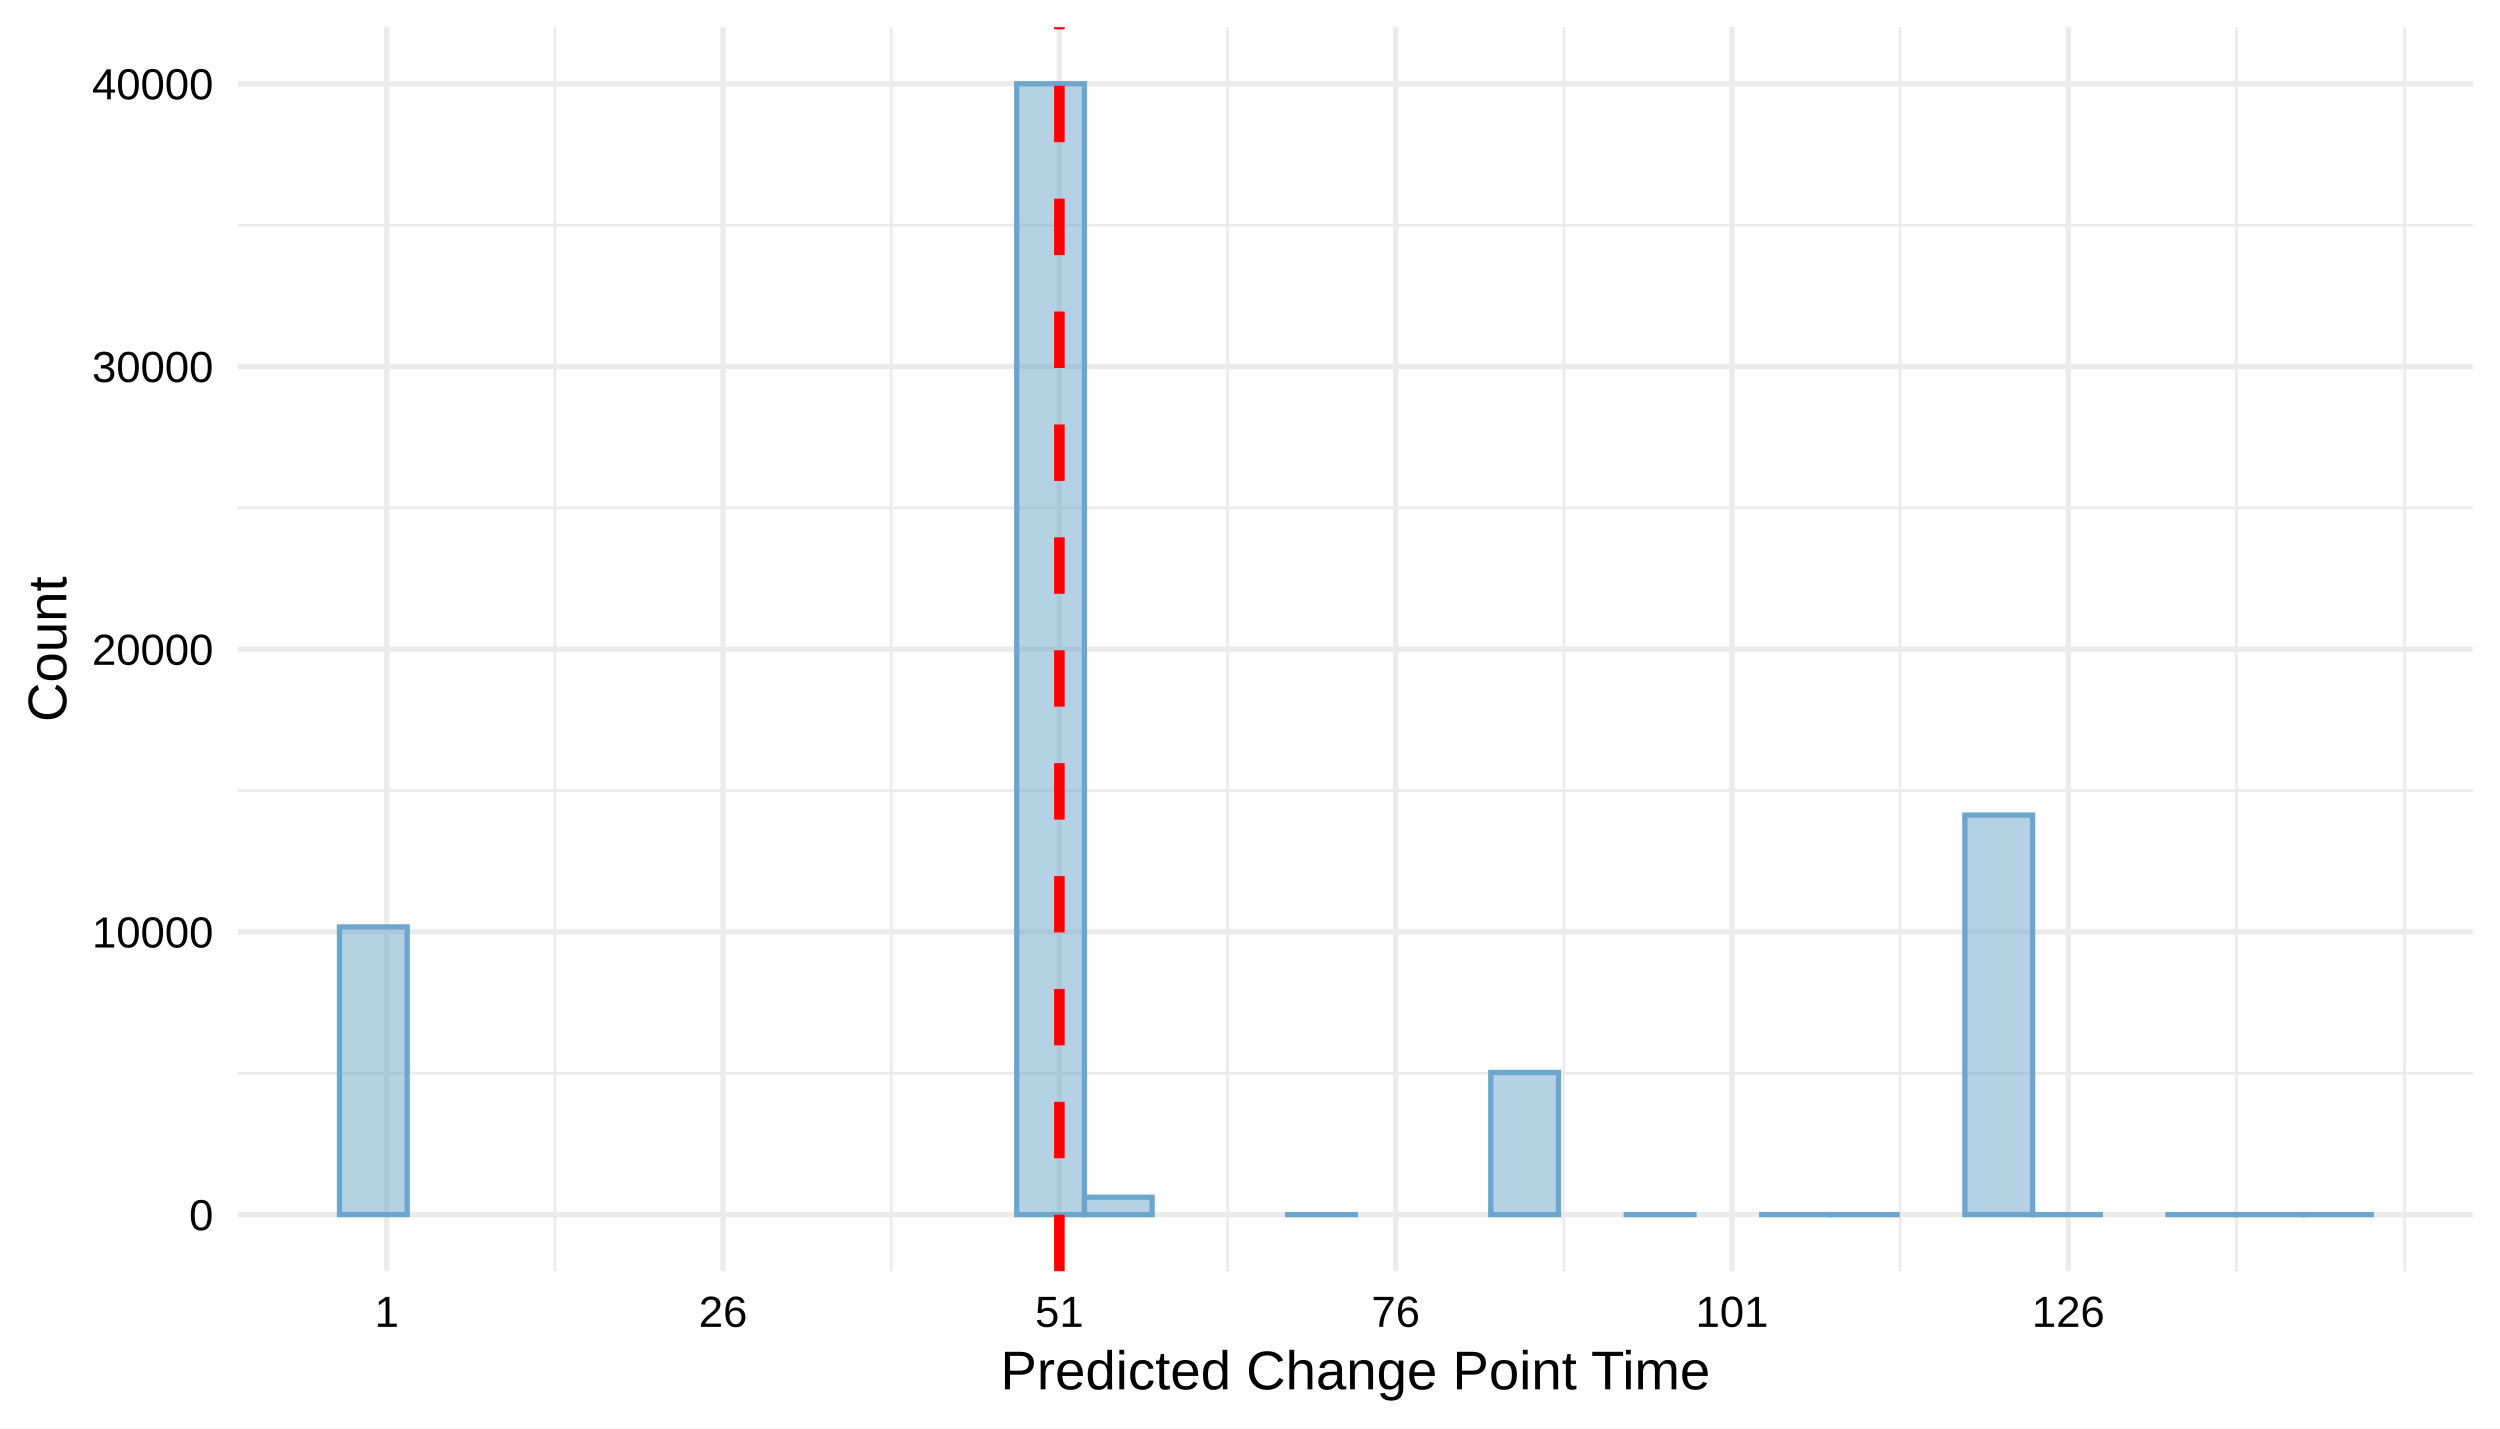
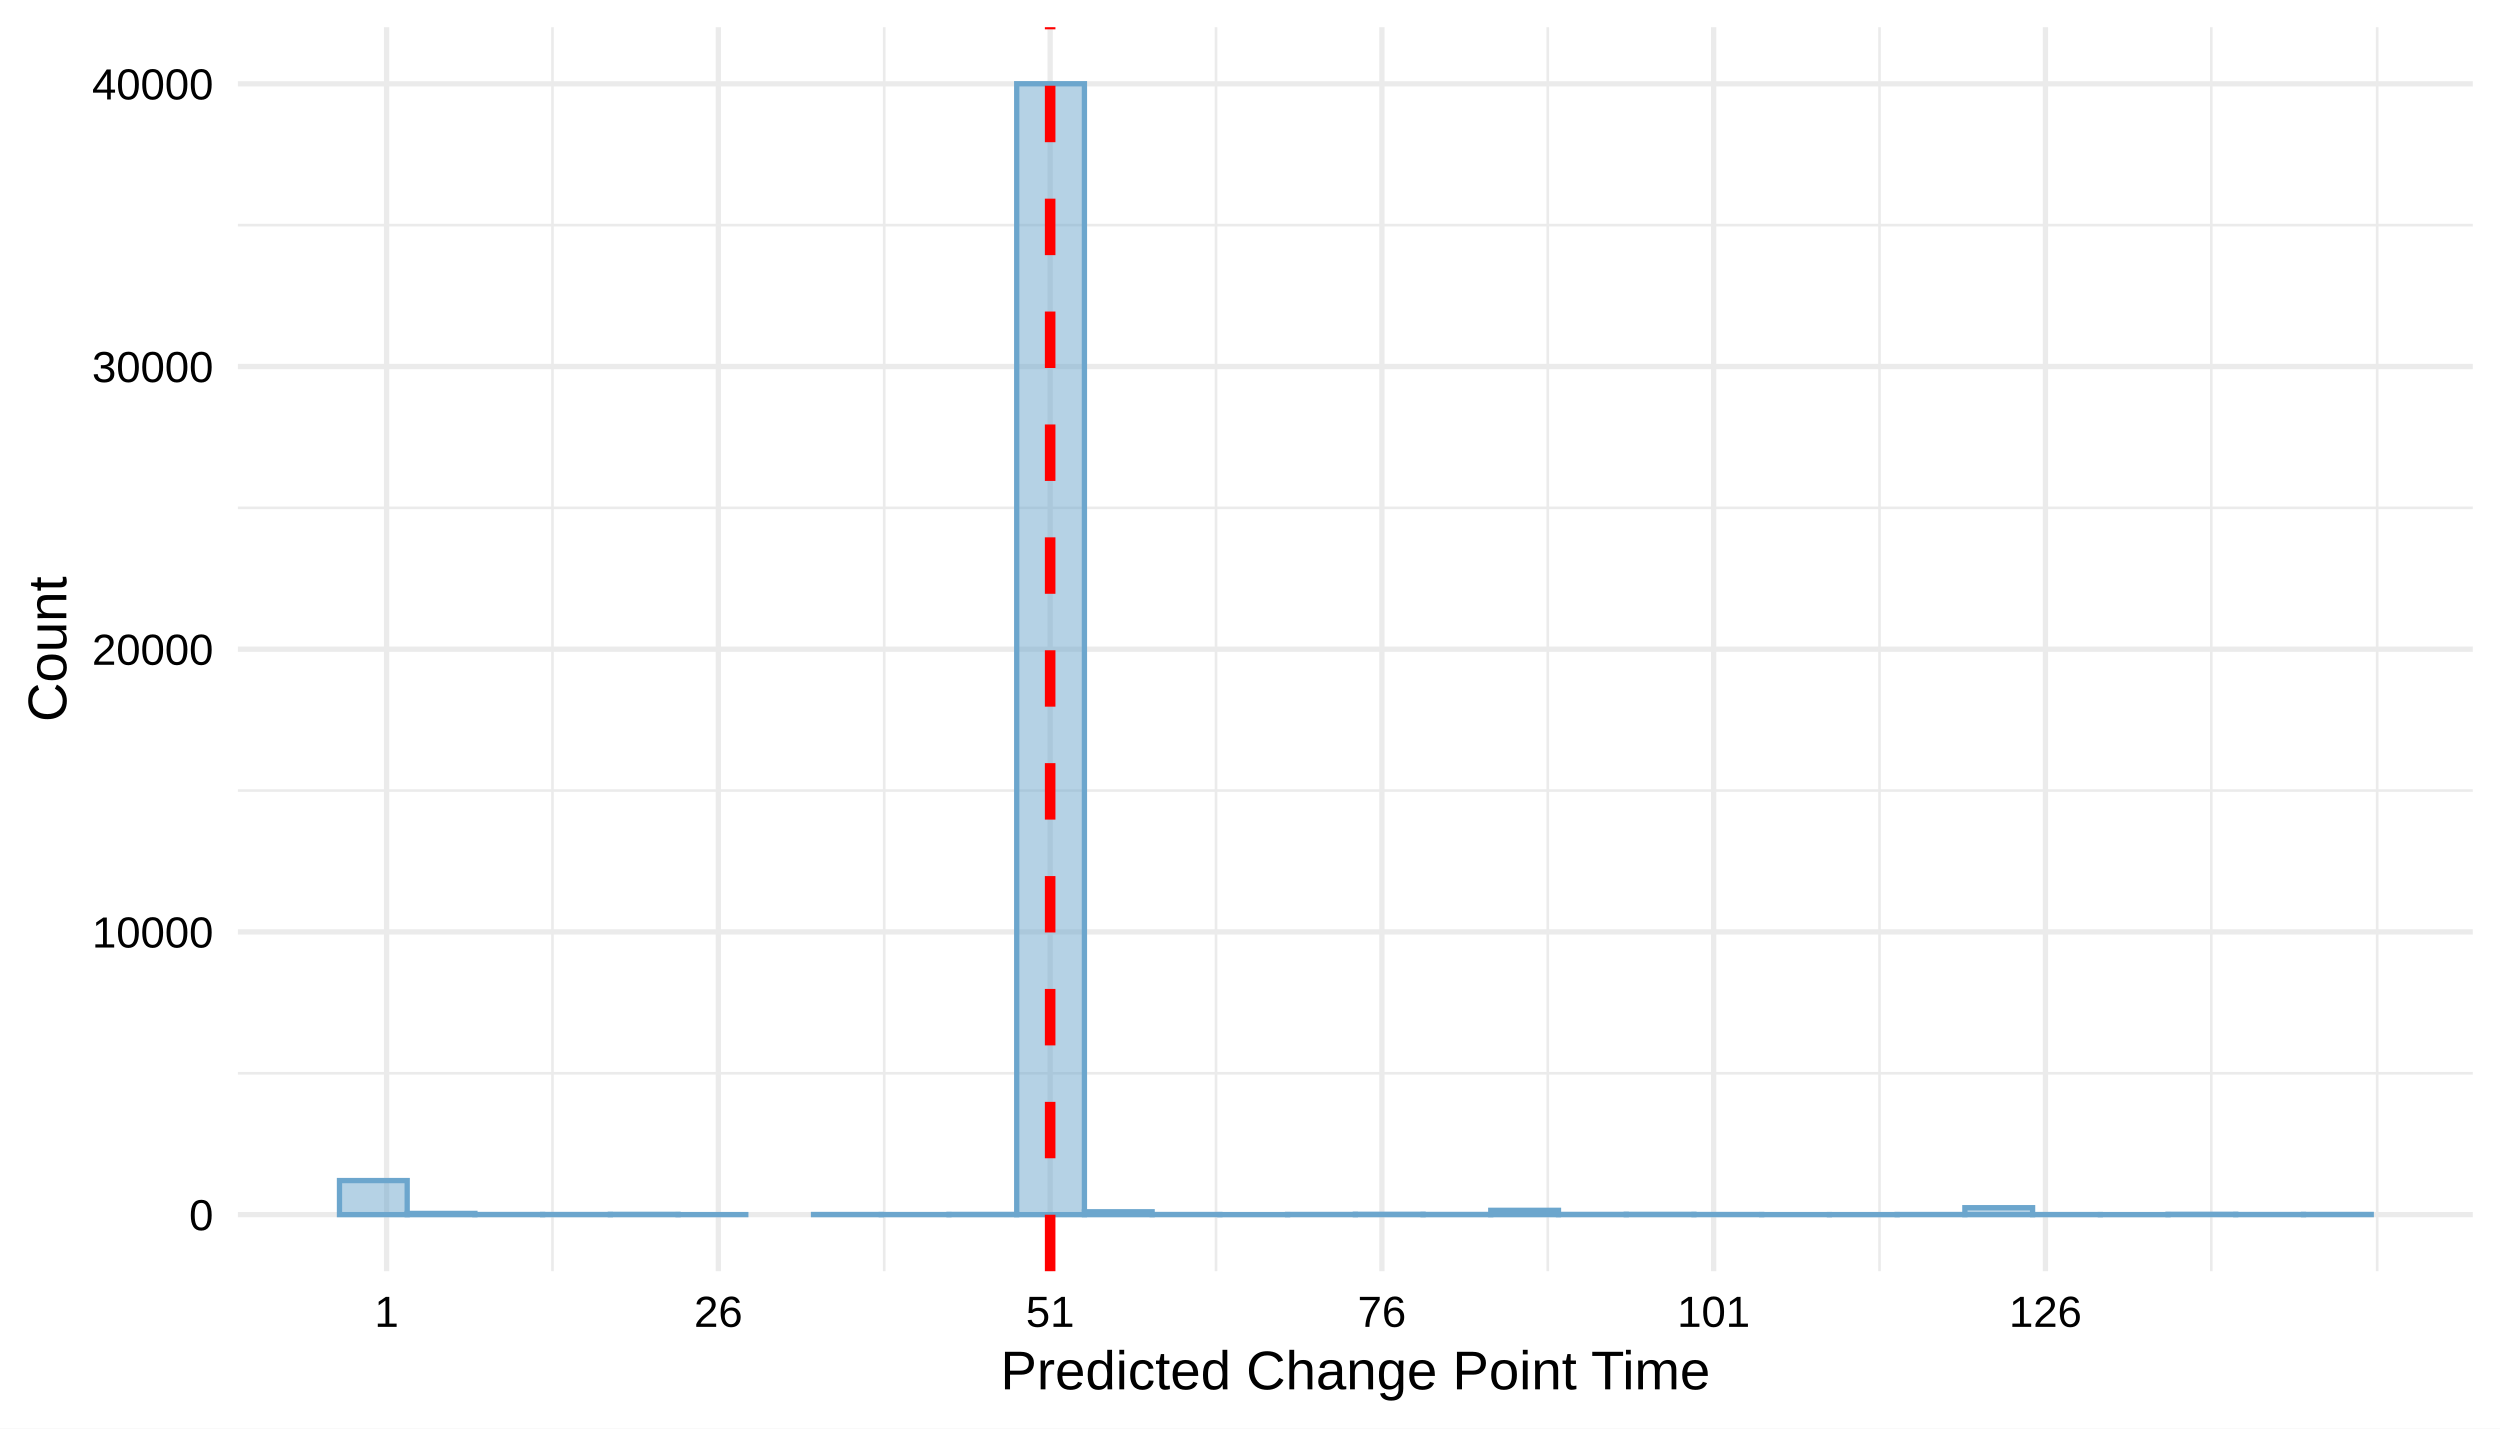
<svg xmlns="http://www.w3.org/2000/svg" class="svglite" width="504.00pt" height="288.00pt" viewBox="0 0 504.00 288.00">
  <defs>
    <style type="text/css">
    .svglite line, .svglite polyline, .svglite polygon, .svglite path, .svglite rect, .svglite circle {
      fill: none;
      stroke: #000000;
      stroke-linecap: round;
      stroke-linejoin: round;
      stroke-miterlimit: 10.00;
    }
    .svglite text {
      white-space: pre;
    }
  </style>
  </defs>
  <rect width="100%" height="100%" style="stroke: none; fill: #FFFFFF;" />
  <defs>
    <clipPath id="cpMC4wMHw1MDQuMDB8MC4wMHwyODguMDA=">
      <rect x="0.00" y="0.00" width="504.00" height="288.00" />
    </clipPath>
  </defs>
  <g clip-path="url(#cpMC4wMHw1MDQuMDB8MC4wMHwyODguMDA=)">
</g>
  <defs>
    <clipPath id="cpNDcuOTZ8NDk4LjUyfDUuNDh8MjU2LjI3">
      <rect x="47.96" y="5.48" width="450.57" height="250.79" />
    </clipPath>
  </defs>
  <g clip-path="url(#cpNDcuOTZ8NDk4LjUyfDUuNDh8MjU2LjI3)">
    <polyline points="47.96,216.37 498.52,216.37 " style="stroke-width: 0.53; stroke: #EBEBEB; stroke-linecap: butt;" />
-     <polyline points="47.96,159.37 498.52,159.37 " style="stroke-width: 0.53; stroke: #EBEBEB; stroke-linecap: butt;" />
-     <polyline points="47.96,102.37 498.52,102.37 " style="stroke-width: 0.53; stroke: #EBEBEB; stroke-linecap: butt;" />
-     <polyline points="47.96,45.38 498.52,45.38 " style="stroke-width: 0.53; stroke: #EBEBEB; stroke-linecap: butt;" />
-     <polyline points="111.87,256.27 111.87,5.48 " style="stroke-width: 0.53; stroke: #EBEBEB; stroke-linecap: butt;" />
-     <polyline points="179.67,256.27 179.67,5.48 " style="stroke-width: 0.53; stroke: #EBEBEB; stroke-linecap: butt;" />
-     <polyline points="247.47,256.27 247.47,5.48 " style="stroke-width: 0.53; stroke: #EBEBEB; stroke-linecap: butt;" />
-     <polyline points="315.27,256.27 315.27,5.48 " style="stroke-width: 0.53; stroke: #EBEBEB; stroke-linecap: butt;" />
-     <polyline points="383.07,256.27 383.07,5.48 " style="stroke-width: 0.53; stroke: #EBEBEB; stroke-linecap: butt;" />
-     <polyline points="450.87,256.27 450.87,5.48 " style="stroke-width: 0.53; stroke: #EBEBEB; stroke-linecap: butt;" />
-     <polyline points="484.77,256.27 484.77,5.48 " style="stroke-width: 0.53; stroke: #EBEBEB; stroke-linecap: butt;" />
+     <polyline points="47.96,159.38 498.52,159.38 " style="stroke-width: 0.53; stroke: #EBEBEB; stroke-linecap: butt;" />
+     <polyline points="47.96,102.38 498.52,102.38 " style="stroke-width: 0.53; stroke: #EBEBEB; stroke-linecap: butt;" />
+     <polyline points="47.96,45.39 498.52,45.39 " style="stroke-width: 0.53; stroke: #EBEBEB; stroke-linecap: butt;" />
+     <polyline points="111.38,256.27 111.38,5.48 " style="stroke-width: 0.53; stroke: #EBEBEB; stroke-linecap: butt;" />
+     <polyline points="178.26,256.27 178.26,5.48 " style="stroke-width: 0.53; stroke: #EBEBEB; stroke-linecap: butt;" />
+     <polyline points="245.15,256.27 245.15,5.48 " style="stroke-width: 0.53; stroke: #EBEBEB; stroke-linecap: butt;" />
+     <polyline points="312.03,256.27 312.03,5.48 " style="stroke-width: 0.53; stroke: #EBEBEB; stroke-linecap: butt;" />
+     <polyline points="378.91,256.27 378.91,5.48 " style="stroke-width: 0.53; stroke: #EBEBEB; stroke-linecap: butt;" />
+     <polyline points="445.80,256.27 445.80,5.48 " style="stroke-width: 0.53; stroke: #EBEBEB; stroke-linecap: butt;" />
+     <polyline points="479.24,256.27 479.24,5.48 " style="stroke-width: 0.53; stroke: #EBEBEB; stroke-linecap: butt;" />
    <polyline points="47.96,244.87 498.52,244.87 " style="stroke-width: 1.07; stroke: #EBEBEB; stroke-linecap: butt;" />
    <polyline points="47.96,187.87 498.52,187.87 " style="stroke-width: 1.07; stroke: #EBEBEB; stroke-linecap: butt;" />
-     <polyline points="47.96,130.87 498.52,130.87 " style="stroke-width: 1.07; stroke: #EBEBEB; stroke-linecap: butt;" />
-     <polyline points="47.96,73.88 498.52,73.88 " style="stroke-width: 1.07; stroke: #EBEBEB; stroke-linecap: butt;" />
-     <polyline points="47.96,16.88 498.52,16.88 " style="stroke-width: 1.07; stroke: #EBEBEB; stroke-linecap: butt;" />
-     <polyline points="77.97,256.27 77.97,5.48 " style="stroke-width: 1.07; stroke: #EBEBEB; stroke-linecap: butt;" />
-     <polyline points="145.77,256.27 145.77,5.48 " style="stroke-width: 1.07; stroke: #EBEBEB; stroke-linecap: butt;" />
-     <polyline points="213.57,256.27 213.57,5.48 " style="stroke-width: 1.07; stroke: #EBEBEB; stroke-linecap: butt;" />
-     <polyline points="281.37,256.27 281.37,5.48 " style="stroke-width: 1.07; stroke: #EBEBEB; stroke-linecap: butt;" />
-     <polyline points="349.17,256.27 349.17,5.48 " style="stroke-width: 1.07; stroke: #EBEBEB; stroke-linecap: butt;" />
-     <polyline points="416.97,256.27 416.97,5.48 " style="stroke-width: 1.07; stroke: #EBEBEB; stroke-linecap: butt;" />
-     <rect x="68.44" y="186.87" width="13.65" height="57.99" style="stroke-width: 1.07; stroke: #6CA6CD; stroke-linecap: butt; stroke-linejoin: miter; fill: #6CA6CD; fill-opacity: 0.50;" />
-     <rect x="82.09" y="244.87" width="13.65" height="0.00" style="stroke-width: 1.07; stroke: #6CA6CD; stroke-linecap: butt; stroke-linejoin: miter; fill: #6CA6CD; fill-opacity: 0.50;" />
-     <rect x="95.74" y="244.87" width="13.65" height="0.00" style="stroke-width: 1.07; stroke: #6CA6CD; stroke-linecap: butt; stroke-linejoin: miter; fill: #6CA6CD; fill-opacity: 0.50;" />
-     <rect x="109.40" y="244.87" width="13.65" height="0.00" style="stroke-width: 1.07; stroke: #6CA6CD; stroke-linecap: butt; stroke-linejoin: miter; fill: #6CA6CD; fill-opacity: 0.50;" />
-     <rect x="123.05" y="244.87" width="13.65" height="0.00" style="stroke-width: 1.07; stroke: #6CA6CD; stroke-linecap: butt; stroke-linejoin: miter; fill: #6CA6CD; fill-opacity: 0.50;" />
-     <rect x="136.70" y="244.87" width="13.65" height="0.00" style="stroke-width: 1.07; stroke: #6CA6CD; stroke-linecap: butt; stroke-linejoin: miter; fill: #6CA6CD; fill-opacity: 0.50;" />
+     <polyline points="47.96,130.88 498.52,130.88 " style="stroke-width: 1.07; stroke: #EBEBEB; stroke-linecap: butt;" />
+     <polyline points="47.96,73.89 498.52,73.89 " style="stroke-width: 1.07; stroke: #EBEBEB; stroke-linecap: butt;" />
+     <polyline points="47.96,16.90 498.52,16.90 " style="stroke-width: 1.07; stroke: #EBEBEB; stroke-linecap: butt;" />
+     <polyline points="77.94,256.27 77.94,5.48 " style="stroke-width: 1.07; stroke: #EBEBEB; stroke-linecap: butt;" />
+     <polyline points="144.82,256.27 144.82,5.48 " style="stroke-width: 1.07; stroke: #EBEBEB; stroke-linecap: butt;" />
+     <polyline points="211.71,256.27 211.71,5.48 " style="stroke-width: 1.07; stroke: #EBEBEB; stroke-linecap: butt;" />
+     <polyline points="278.59,256.27 278.59,5.48 " style="stroke-width: 1.07; stroke: #EBEBEB; stroke-linecap: butt;" />
+     <polyline points="345.47,256.27 345.47,5.48 " style="stroke-width: 1.07; stroke: #EBEBEB; stroke-linecap: butt;" />
+     <polyline points="412.36,256.27 412.36,5.48 " style="stroke-width: 1.07; stroke: #EBEBEB; stroke-linecap: butt;" />
+     <rect x="68.44" y="238.00" width="13.65" height="6.87" style="stroke-width: 1.07; stroke: #6CA6CD; stroke-linecap: butt; stroke-linejoin: miter; fill: #6CA6CD; fill-opacity: 0.50;" />
+     <rect x="82.09" y="244.62" width="13.65" height="0.25" style="stroke-width: 1.07; stroke: #6CA6CD; stroke-linecap: butt; stroke-linejoin: miter; fill: #6CA6CD; fill-opacity: 0.50;" />
+     <rect x="95.74" y="244.84" width="13.65" height="0.023" style="stroke-width: 1.07; stroke: #6CA6CD; stroke-linecap: butt; stroke-linejoin: miter; fill: #6CA6CD; fill-opacity: 0.50;" />
+     <rect x="109.40" y="244.84" width="13.65" height="0.028" style="stroke-width: 1.07; stroke: #6CA6CD; stroke-linecap: butt; stroke-linejoin: miter; fill: #6CA6CD; fill-opacity: 0.50;" />
+     <rect x="123.05" y="244.81" width="13.65" height="0.057" style="stroke-width: 1.07; stroke: #6CA6CD; stroke-linecap: butt; stroke-linejoin: miter; fill: #6CA6CD; fill-opacity: 0.50;" />
+     <rect x="136.70" y="244.86" width="13.65" height="0.006" style="stroke-width: 1.07; stroke: #6CA6CD; stroke-linecap: butt; stroke-linejoin: miter; fill: #6CA6CD; fill-opacity: 0.50;" />
    <rect x="150.36" y="244.87" width="13.65" height="0.00" style="stroke-width: 1.07; stroke: #6CA6CD; stroke-linecap: butt; stroke-linejoin: miter; fill: #6CA6CD; fill-opacity: 0.50;" />
-     <rect x="164.01" y="244.87" width="13.65" height="0.00" style="stroke-width: 1.07; stroke: #6CA6CD; stroke-linecap: butt; stroke-linejoin: miter; fill: #6CA6CD; fill-opacity: 0.50;" />
-     <rect x="177.66" y="244.87" width="13.65" height="0.00" style="stroke-width: 1.07; stroke: #6CA6CD; stroke-linecap: butt; stroke-linejoin: miter; fill: #6CA6CD; fill-opacity: 0.50;" />
-     <rect x="191.32" y="244.87" width="13.65" height="0.00" style="stroke-width: 1.07; stroke: #6CA6CD; stroke-linecap: butt; stroke-linejoin: miter; fill: #6CA6CD; fill-opacity: 0.50;" />
+     <rect x="164.01" y="244.84" width="13.65" height="0.028" style="stroke-width: 1.07; stroke: #6CA6CD; stroke-linecap: butt; stroke-linejoin: miter; fill: #6CA6CD; fill-opacity: 0.50;" />
+     <rect x="177.66" y="244.85" width="13.65" height="0.017" style="stroke-width: 1.07; stroke: #6CA6CD; stroke-linecap: butt; stroke-linejoin: miter; fill: #6CA6CD; fill-opacity: 0.50;" />
+     <rect x="191.32" y="244.82" width="13.65" height="0.051" style="stroke-width: 1.07; stroke: #6CA6CD; stroke-linecap: butt; stroke-linejoin: miter; fill: #6CA6CD; fill-opacity: 0.50;" />
    <rect x="204.97" y="16.88" width="13.65" height="227.99" style="stroke-width: 1.07; stroke: #6CA6CD; stroke-linecap: butt; stroke-linejoin: miter; fill: #6CA6CD; fill-opacity: 0.50;" />
-     <rect x="218.62" y="241.36" width="13.65" height="3.51" style="stroke-width: 1.07; stroke: #6CA6CD; stroke-linecap: butt; stroke-linejoin: miter; fill: #6CA6CD; fill-opacity: 0.50;" />
-     <rect x="232.28" y="244.87" width="13.65" height="0.00" style="stroke-width: 1.07; stroke: #6CA6CD; stroke-linecap: butt; stroke-linejoin: miter; fill: #6CA6CD; fill-opacity: 0.50;" />
-     <rect x="245.93" y="244.87" width="13.65" height="0.00" style="stroke-width: 1.07; stroke: #6CA6CD; stroke-linecap: butt; stroke-linejoin: miter; fill: #6CA6CD; fill-opacity: 0.50;" />
-     <rect x="259.58" y="244.86" width="13.65" height="0.011" style="stroke-width: 1.07; stroke: #6CA6CD; stroke-linecap: butt; stroke-linejoin: miter; fill: #6CA6CD; fill-opacity: 0.50;" />
-     <rect x="273.24" y="244.87" width="13.65" height="0.00" style="stroke-width: 1.07; stroke: #6CA6CD; stroke-linecap: butt; stroke-linejoin: miter; fill: #6CA6CD; fill-opacity: 0.50;" />
-     <rect x="286.89" y="244.87" width="13.65" height="0.00" style="stroke-width: 1.07; stroke: #6CA6CD; stroke-linecap: butt; stroke-linejoin: miter; fill: #6CA6CD; fill-opacity: 0.50;" />
-     <rect x="300.54" y="216.21" width="13.65" height="28.66" style="stroke-width: 1.07; stroke: #6CA6CD; stroke-linecap: butt; stroke-linejoin: miter; fill: #6CA6CD; fill-opacity: 0.50;" />
-     <rect x="314.20" y="244.87" width="13.65" height="0.00" style="stroke-width: 1.07; stroke: #6CA6CD; stroke-linecap: butt; stroke-linejoin: miter; fill: #6CA6CD; fill-opacity: 0.50;" />
-     <rect x="327.85" y="244.86" width="13.65" height="0.011" style="stroke-width: 1.07; stroke: #6CA6CD; stroke-linecap: butt; stroke-linejoin: miter; fill: #6CA6CD; fill-opacity: 0.50;" />
-     <rect x="341.51" y="244.87" width="13.65" height="0.00" style="stroke-width: 1.07; stroke: #6CA6CD; stroke-linecap: butt; stroke-linejoin: miter; fill: #6CA6CD; fill-opacity: 0.50;" />
+     <rect x="218.62" y="244.29" width="13.65" height="0.58" style="stroke-width: 1.07; stroke: #6CA6CD; stroke-linecap: butt; stroke-linejoin: miter; fill: #6CA6CD; fill-opacity: 0.50;" />
+     <rect x="232.28" y="244.84" width="13.65" height="0.023" style="stroke-width: 1.07; stroke: #6CA6CD; stroke-linecap: butt; stroke-linejoin: miter; fill: #6CA6CD; fill-opacity: 0.50;" />
+     <rect x="245.93" y="244.86" width="13.65" height="0.011" style="stroke-width: 1.07; stroke: #6CA6CD; stroke-linecap: butt; stroke-linejoin: miter; fill: #6CA6CD; fill-opacity: 0.50;" />
+     <rect x="259.58" y="244.83" width="13.65" height="0.034" style="stroke-width: 1.07; stroke: #6CA6CD; stroke-linecap: butt; stroke-linejoin: miter; fill: #6CA6CD; fill-opacity: 0.50;" />
+     <rect x="273.24" y="244.80" width="13.65" height="0.068" style="stroke-width: 1.07; stroke: #6CA6CD; stroke-linecap: butt; stroke-linejoin: miter; fill: #6CA6CD; fill-opacity: 0.50;" />
+     <rect x="286.89" y="244.83" width="13.65" height="0.040" style="stroke-width: 1.07; stroke: #6CA6CD; stroke-linecap: butt; stroke-linejoin: miter; fill: #6CA6CD; fill-opacity: 0.50;" />
+     <rect x="300.54" y="244.00" width="13.65" height="0.87" style="stroke-width: 1.07; stroke: #6CA6CD; stroke-linecap: butt; stroke-linejoin: miter; fill: #6CA6CD; fill-opacity: 0.50;" />
+     <rect x="314.20" y="244.82" width="13.65" height="0.046" style="stroke-width: 1.07; stroke: #6CA6CD; stroke-linecap: butt; stroke-linejoin: miter; fill: #6CA6CD; fill-opacity: 0.50;" />
+     <rect x="327.85" y="244.81" width="13.65" height="0.057" style="stroke-width: 1.07; stroke: #6CA6CD; stroke-linecap: butt; stroke-linejoin: miter; fill: #6CA6CD; fill-opacity: 0.50;" />
+     <rect x="341.51" y="244.84" width="13.65" height="0.023" style="stroke-width: 1.07; stroke: #6CA6CD; stroke-linecap: butt; stroke-linejoin: miter; fill: #6CA6CD; fill-opacity: 0.50;" />
    <rect x="355.16" y="244.86" width="13.65" height="0.006" style="stroke-width: 1.07; stroke: #6CA6CD; stroke-linecap: butt; stroke-linejoin: miter; fill: #6CA6CD; fill-opacity: 0.50;" />
-     <rect x="368.81" y="244.86" width="13.65" height="0.006" style="stroke-width: 1.07; stroke: #6CA6CD; stroke-linecap: butt; stroke-linejoin: miter; fill: #6CA6CD; fill-opacity: 0.50;" />
-     <rect x="382.47" y="244.87" width="13.65" height="0.00" style="stroke-width: 1.07; stroke: #6CA6CD; stroke-linecap: butt; stroke-linejoin: miter; fill: #6CA6CD; fill-opacity: 0.50;" />
-     <rect x="396.12" y="164.32" width="13.65" height="80.54" style="stroke-width: 1.07; stroke: #6CA6CD; stroke-linecap: butt; stroke-linejoin: miter; fill: #6CA6CD; fill-opacity: 0.50;" />
-     <rect x="409.77" y="244.86" width="13.65" height="0.006" style="stroke-width: 1.07; stroke: #6CA6CD; stroke-linecap: butt; stroke-linejoin: miter; fill: #6CA6CD; fill-opacity: 0.50;" />
-     <rect x="423.43" y="244.87" width="13.65" height="0.00" style="stroke-width: 1.07; stroke: #6CA6CD; stroke-linecap: butt; stroke-linejoin: miter; fill: #6CA6CD; fill-opacity: 0.50;" />
-     <rect x="437.08" y="244.86" width="13.65" height="0.006" style="stroke-width: 1.07; stroke: #6CA6CD; stroke-linecap: butt; stroke-linejoin: miter; fill: #6CA6CD; fill-opacity: 0.50;" />
-     <rect x="450.73" y="244.86" width="13.65" height="0.006" style="stroke-width: 1.07; stroke: #6CA6CD; stroke-linecap: butt; stroke-linejoin: miter; fill: #6CA6CD; fill-opacity: 0.50;" />
-     <rect x="464.39" y="244.86" width="13.65" height="0.006" style="stroke-width: 1.07; stroke: #6CA6CD; stroke-linecap: butt; stroke-linejoin: miter; fill: #6CA6CD; fill-opacity: 0.50;" />
-     <line x1="213.57" y1="256.27" x2="213.57" y2="5.48" style="stroke-width: 2.13; stroke: #FF0000; stroke-dasharray: 11.38,11.38; stroke-linecap: butt;" />
+     <rect x="368.81" y="244.86" width="13.65" height="0.011" style="stroke-width: 1.07; stroke: #6CA6CD; stroke-linecap: butt; stroke-linejoin: miter; fill: #6CA6CD; fill-opacity: 0.50;" />
+     <rect x="382.47" y="244.84" width="13.65" height="0.023" style="stroke-width: 1.07; stroke: #6CA6CD; stroke-linecap: butt; stroke-linejoin: miter; fill: #6CA6CD; fill-opacity: 0.50;" />
+     <rect x="396.12" y="243.47" width="13.65" height="1.40" style="stroke-width: 1.07; stroke: #6CA6CD; stroke-linecap: butt; stroke-linejoin: miter; fill: #6CA6CD; fill-opacity: 0.50;" />
+     <rect x="409.77" y="244.85" width="13.65" height="0.017" style="stroke-width: 1.07; stroke: #6CA6CD; stroke-linecap: butt; stroke-linejoin: miter; fill: #6CA6CD; fill-opacity: 0.50;" />
+     <rect x="423.43" y="244.86" width="13.65" height="0.011" style="stroke-width: 1.07; stroke: #6CA6CD; stroke-linecap: butt; stroke-linejoin: miter; fill: #6CA6CD; fill-opacity: 0.50;" />
+     <rect x="437.08" y="244.80" width="13.65" height="0.063" style="stroke-width: 1.07; stroke: #6CA6CD; stroke-linecap: butt; stroke-linejoin: miter; fill: #6CA6CD; fill-opacity: 0.50;" />
+     <rect x="450.73" y="244.84" width="13.65" height="0.023" style="stroke-width: 1.07; stroke: #6CA6CD; stroke-linecap: butt; stroke-linejoin: miter; fill: #6CA6CD; fill-opacity: 0.50;" />
+     <rect x="464.39" y="244.83" width="13.65" height="0.034" style="stroke-width: 1.07; stroke: #6CA6CD; stroke-linecap: butt; stroke-linejoin: miter; fill: #6CA6CD; fill-opacity: 0.50;" />
+     <line x1="211.71" y1="256.27" x2="211.71" y2="5.48" style="stroke-width: 2.13; stroke: #FF0000; stroke-dasharray: 11.38,11.38; stroke-linecap: butt;" />
  </g>
  <g clip-path="url(#cpMC4wMHw1MDQuMDB8MC4wMHwyODguMDA=)">
    <text x="43.02" y="248.02" text-anchor="end" style="font-size: 8.80px; font-family: &quot;Arial&quot;;" textLength="4.90px" lengthAdjust="spacingAndGlyphs">0</text>
-     <text x="43.02" y="191.02" text-anchor="end" style="font-size: 8.80px; font-family: &quot;Arial&quot;;" textLength="24.48px" lengthAdjust="spacingAndGlyphs">10000</text>
+     <text x="43.02" y="191.03" text-anchor="end" style="font-size: 8.80px; font-family: &quot;Arial&quot;;" textLength="24.48px" lengthAdjust="spacingAndGlyphs">10000</text>
    <text x="43.02" y="134.03" text-anchor="end" style="font-size: 8.80px; font-family: &quot;Arial&quot;;" textLength="24.48px" lengthAdjust="spacingAndGlyphs">20000</text>
-     <text x="43.02" y="77.03" text-anchor="end" style="font-size: 8.80px; font-family: &quot;Arial&quot;;" textLength="24.48px" lengthAdjust="spacingAndGlyphs">30000</text>
-     <text x="43.02" y="20.03" text-anchor="end" style="font-size: 8.80px; font-family: &quot;Arial&quot;;" textLength="24.48px" lengthAdjust="spacingAndGlyphs">40000</text>
-     <text x="77.97" y="267.50" text-anchor="middle" style="font-size: 8.80px; font-family: &quot;Arial&quot;;" textLength="4.90px" lengthAdjust="spacingAndGlyphs">1</text>
-     <text x="145.77" y="267.50" text-anchor="middle" style="font-size: 8.80px; font-family: &quot;Arial&quot;;" textLength="9.79px" lengthAdjust="spacingAndGlyphs">26</text>
-     <text x="213.57" y="267.50" text-anchor="middle" style="font-size: 8.80px; font-family: &quot;Arial&quot;;" textLength="9.79px" lengthAdjust="spacingAndGlyphs">51</text>
-     <text x="281.37" y="267.50" text-anchor="middle" style="font-size: 8.80px; font-family: &quot;Arial&quot;;" textLength="9.79px" lengthAdjust="spacingAndGlyphs">76</text>
-     <text x="349.17" y="267.50" text-anchor="middle" style="font-size: 8.80px; font-family: &quot;Arial&quot;;" textLength="14.69px" lengthAdjust="spacingAndGlyphs">101</text>
-     <text x="416.97" y="267.50" text-anchor="middle" style="font-size: 8.80px; font-family: &quot;Arial&quot;;" textLength="14.69px" lengthAdjust="spacingAndGlyphs">126</text>
+     <text x="43.02" y="77.04" text-anchor="end" style="font-size: 8.80px; font-family: &quot;Arial&quot;;" textLength="24.48px" lengthAdjust="spacingAndGlyphs">30000</text>
+     <text x="43.02" y="20.05" text-anchor="end" style="font-size: 8.80px; font-family: &quot;Arial&quot;;" textLength="24.48px" lengthAdjust="spacingAndGlyphs">40000</text>
+     <text x="77.94" y="267.50" text-anchor="middle" style="font-size: 8.80px; font-family: &quot;Arial&quot;;" textLength="4.90px" lengthAdjust="spacingAndGlyphs">1</text>
+     <text x="144.82" y="267.50" text-anchor="middle" style="font-size: 8.80px; font-family: &quot;Arial&quot;;" textLength="9.79px" lengthAdjust="spacingAndGlyphs">26</text>
+     <text x="211.71" y="267.50" text-anchor="middle" style="font-size: 8.80px; font-family: &quot;Arial&quot;;" textLength="9.79px" lengthAdjust="spacingAndGlyphs">51</text>
+     <text x="278.59" y="267.50" text-anchor="middle" style="font-size: 8.80px; font-family: &quot;Arial&quot;;" textLength="9.79px" lengthAdjust="spacingAndGlyphs">76</text>
+     <text x="345.47" y="267.50" text-anchor="middle" style="font-size: 8.80px; font-family: &quot;Arial&quot;;" textLength="14.69px" lengthAdjust="spacingAndGlyphs">101</text>
+     <text x="412.36" y="267.50" text-anchor="middle" style="font-size: 8.80px; font-family: &quot;Arial&quot;;" textLength="14.69px" lengthAdjust="spacingAndGlyphs">126</text>
    <text x="273.24" y="280.09" text-anchor="middle" style="font-size: 11.00px; font-family: &quot;Arial&quot;;" textLength="143.69px" lengthAdjust="spacingAndGlyphs">Predicted Change Point Time</text>
    <text transform="translate(13.37,130.87) rotate(-90)" text-anchor="middle" style="font-size: 11.00px; font-family: &quot;Arial&quot;;" textLength="29.35px" lengthAdjust="spacingAndGlyphs">Count</text>
  </g>
</svg>
